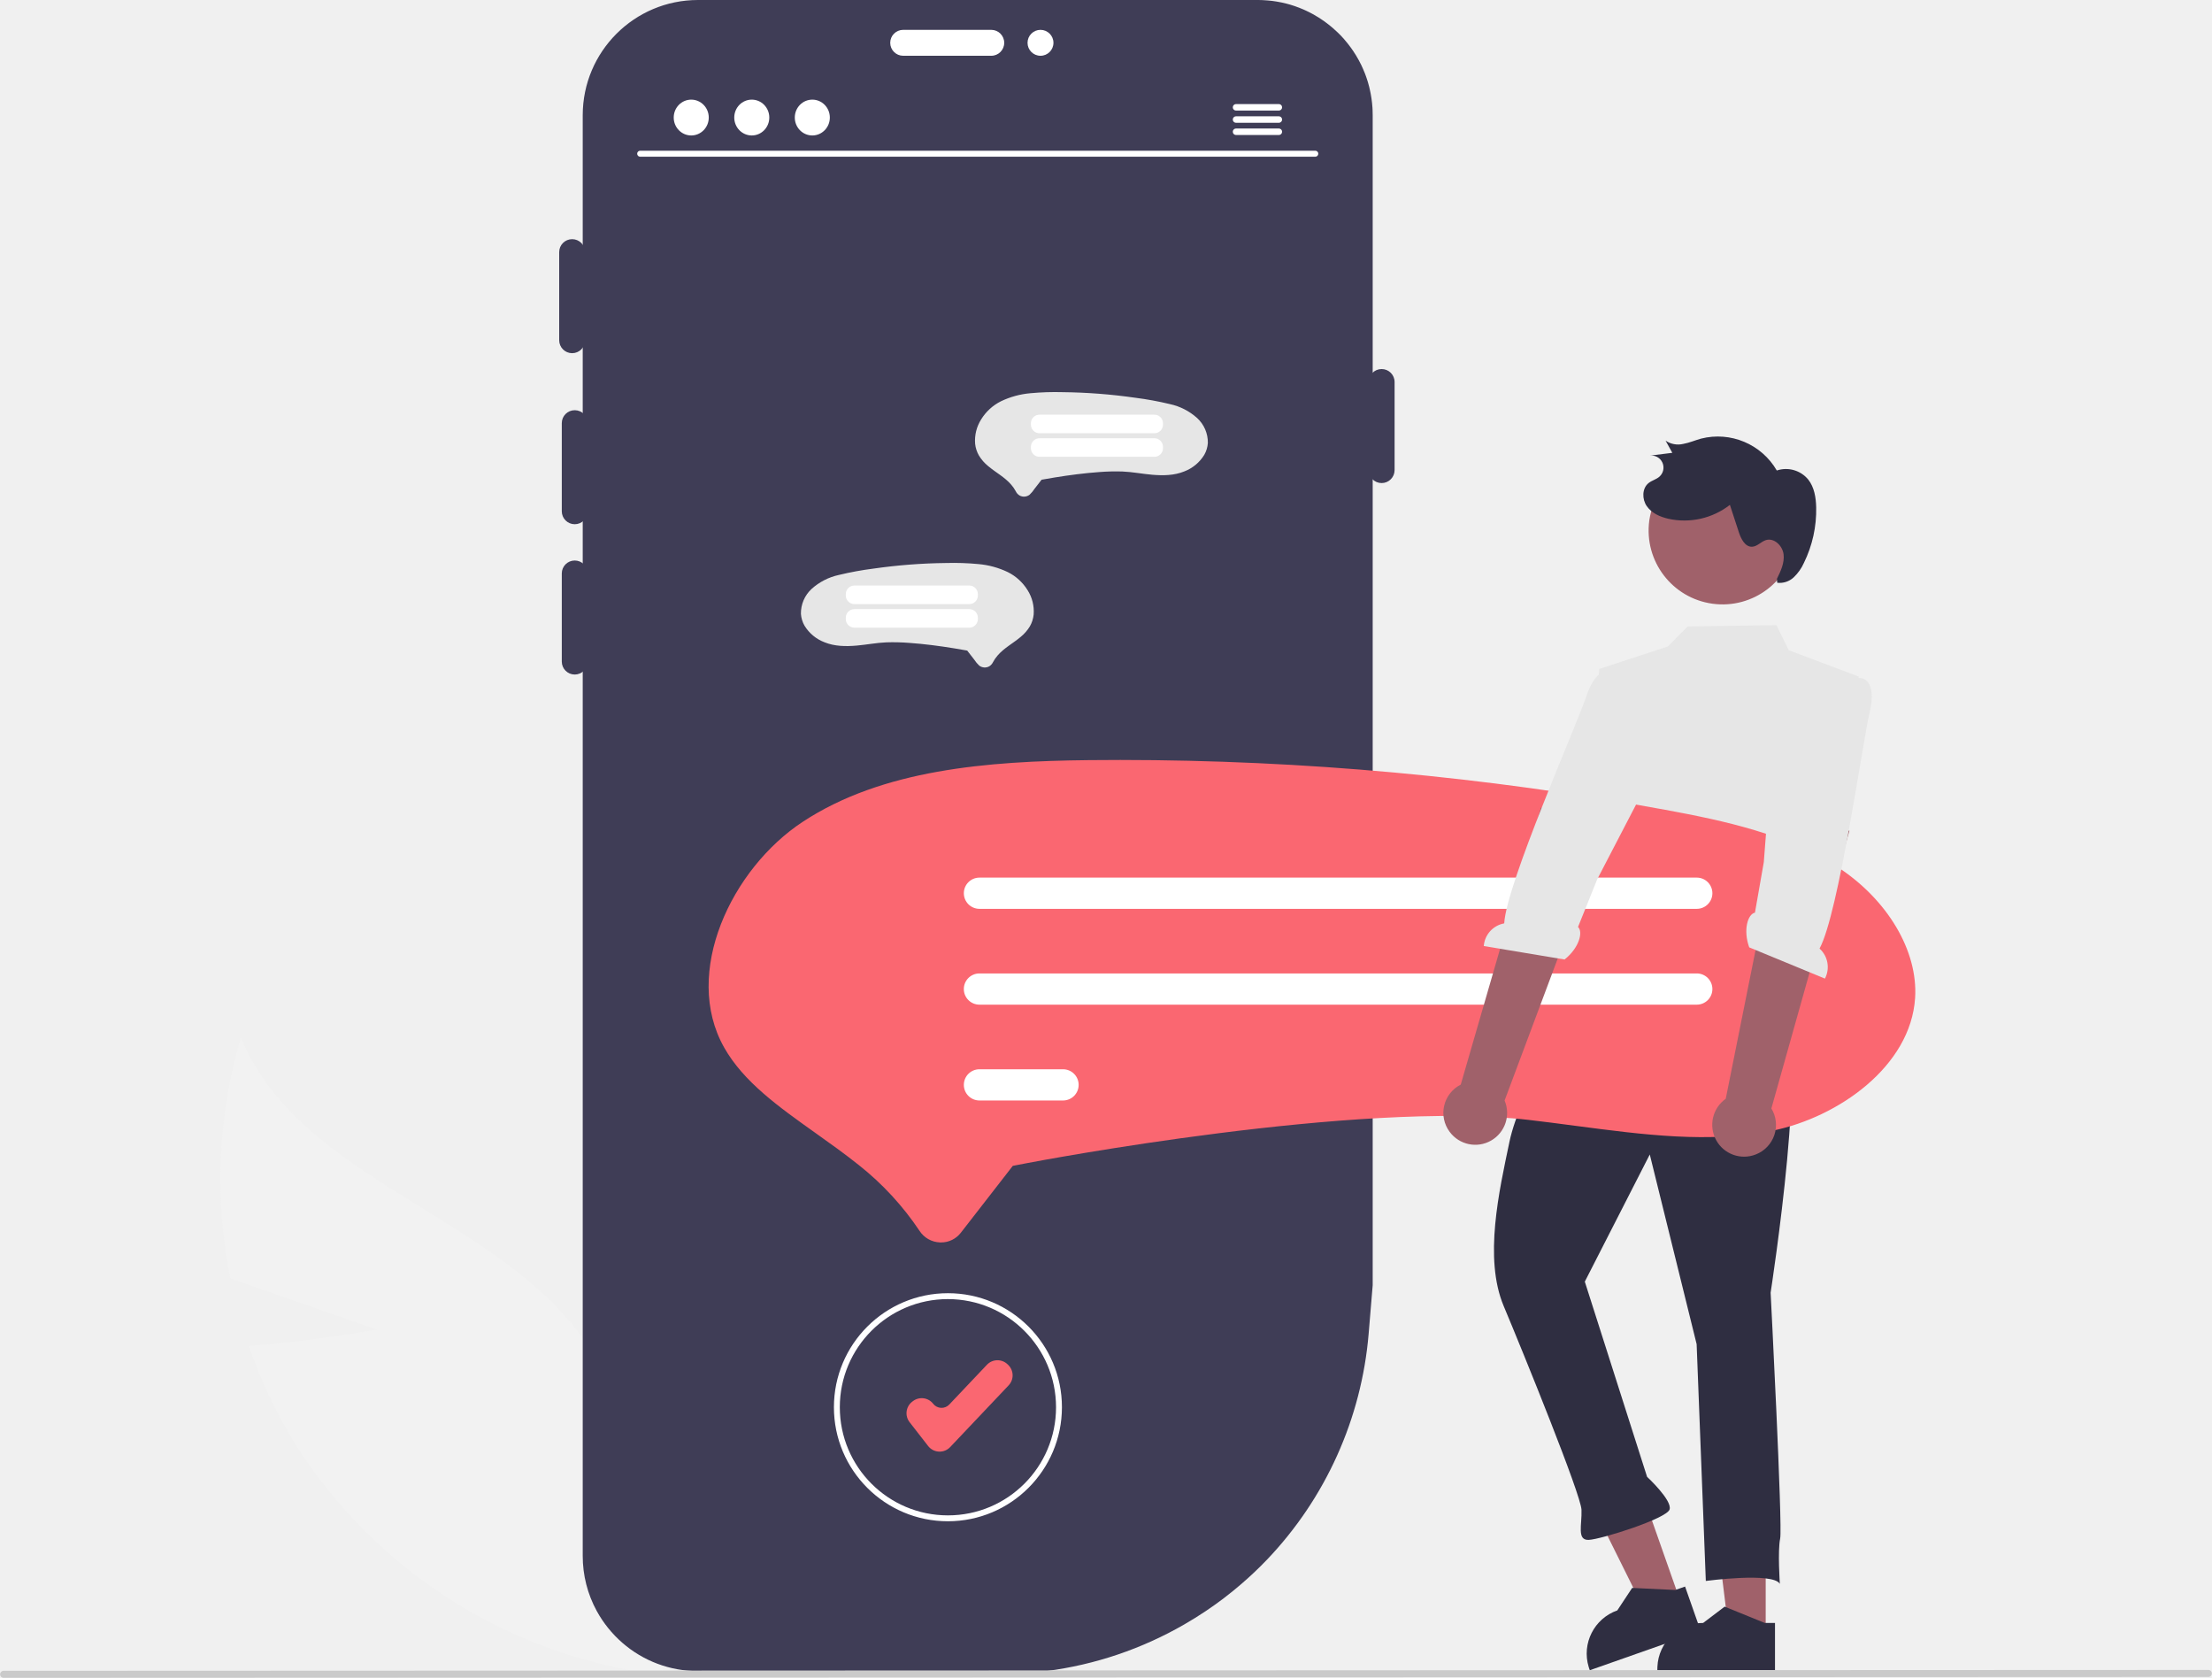
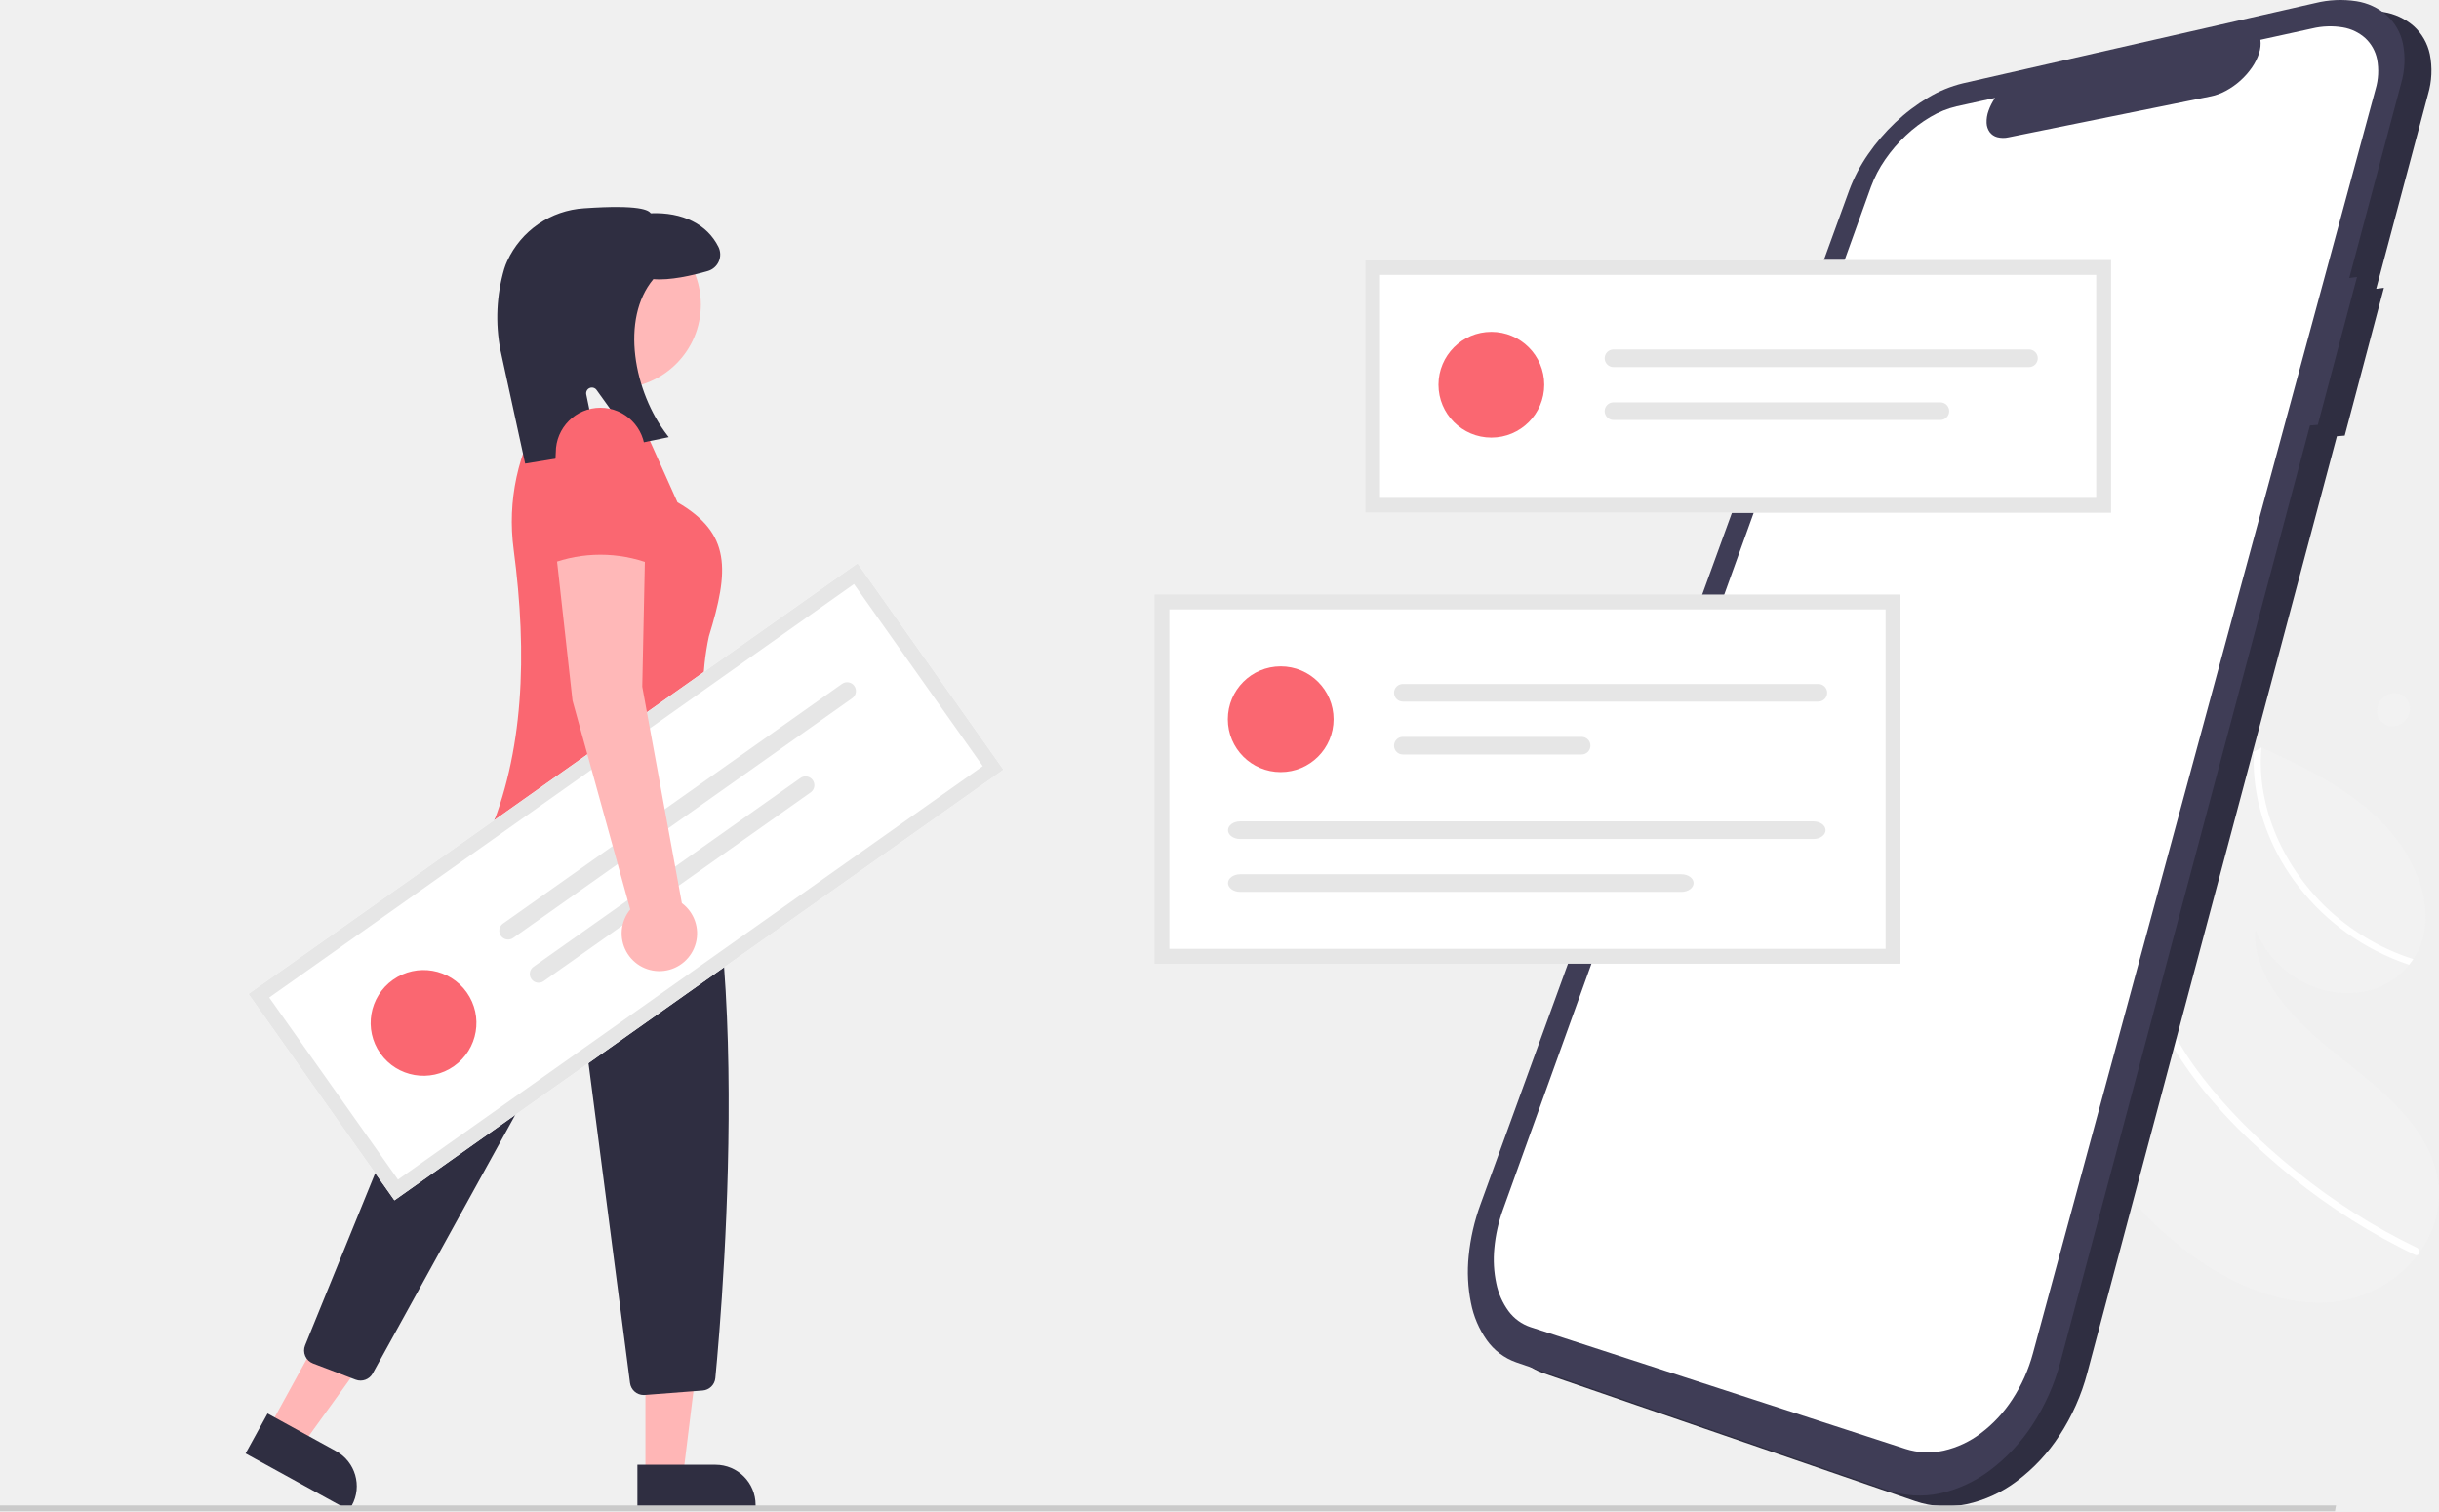
- <svg xmlns="http://www.w3.org/2000/svg" data-name="Layer 1" width="751.131" height="569.602" viewBox="0 0 751.131 569.602">
-   <path d="M352.382,616.542,302.64,599.163a170.006,170.006,0,0,1,3.577-81.72c18.87,45.43,77.726,58.131,110.404,94.902a102.259,102.259,0,0,1,23.696,85.409l9.524,36.136a171.354,171.354,0,0,1-122.604-74.521,165.52,165.52,0,0,1-18.323-37.262C330.386,620.585,352.382,616.542,352.382,616.542Z" transform="translate(-224.4343 -165.1988)" fill="#f2f2f2" />
-   <path d="M690.56,204.289v397.23l-1.38,16.54a126.311,126.311,0,0,1-34.47,76.58q-4.23,4.425-8.85,8.38a123.197,123.197,0,0,1-11.94,9.09c-2.38,1.6-4.82,3.11-7.3,4.54a125.993,125.993,0,0,1-46.87,15.85H461.39a38.928,38.928,0,0,1-25.62-9.59,39.509,39.509,0,0,1-8.7-10.8,38.896,38.896,0,0,1-4.76-18.69v-489.13a39.14,39.14,0,0,1,39.09-39.09H651.48c.45,0,.89.01,1.34.02.29.01.58.02.87.05.39.01.78.04,1.16.08.49.03.97.08,1.45.14.44.06.88.12,1.32.19.09.01.17.03.26.04.56.09,1.12.19,1.67.31.55.11,1.11.24,1.65.38.39.1.79.21,1.18.32.01,0,.03.01.04.01,1.15.34,2.29.73,3.41,1.18.35.13.7.28,1.04.43l.15.06c.28.12.55.24.82.37.81.37,1.61.78,2.4,1.21a40.162,40.162,0,0,1,3.77,2.36c.39.27.77.56,1.14.85.31.23.62.47.92.73a.304.304,0,0,1,.07.05c.04.03.08.07.12.1.27.21.53.43.78.65.49.42.97.86,1.44,1.31.13.12.26.24.39.37.13.12.25.25.38.38.13.12.25.25.37.37a1.893,1.893,0,0,1,.2.2c.36.38.71.77,1.05,1.16.43.49.85.99,1.24,1.5.34.42.66.84.97,1.27.29.39.56.78.83,1.18a3.281,3.281,0,0,1,.2.31c.28.41.54.83.8,1.25.65,1.06,1.24,2.16,1.78,3.27.2.42.39.83.57,1.25.23.51.44,1.02.64,1.53.08.19.15.39.22.58.11.29.21.58.31.87.11.32.22.65.32.97l.24.78c.14.47.26.93.38,1.4.07.28.14.56.2.85a39.063,39.063,0,0,1,.91,6.21c.01.26.03.51.04.77C690.55,203.099,690.56,203.689,690.56,204.289Z" transform="translate(-224.4343 -165.1988)" fill="#3f3d56" />
-   <path d="M419.598,343.167a4.404,4.404,0,0,1-4.399-4.399V308.856a4.399,4.399,0,1,1,8.798,0v29.912A4.404,4.404,0,0,1,419.598,343.167Z" transform="translate(-224.4343 -165.1988)" fill="#3f3d56" />
-   <path d="M418.718,285.102a4.404,4.404,0,0,1-4.399-4.399V250.791a4.399,4.399,0,0,1,8.798,0v29.912A4.404,4.404,0,0,1,418.718,285.102Z" transform="translate(-224.4343 -165.1988)" fill="#3f3d56" />
-   <path d="M526.728,179.732a4.404,4.404,0,0,1,4.399-4.399h29.912a4.399,4.399,0,0,1,0,8.798H531.127A4.404,4.404,0,0,1,526.728,179.732Z" transform="translate(-224.4343 -165.1988)" fill="#fff" />
-   <path d="M419.598,394.194a4.404,4.404,0,0,1-4.399-4.399V359.883a4.399,4.399,0,1,1,8.798,0v29.912A4.404,4.404,0,0,1,419.598,394.194Z" transform="translate(-224.4343 -165.1988)" fill="#3f3d56" />
-   <path d="M693.598,329.194a4.404,4.404,0,0,1-4.399-4.399V294.883a4.399,4.399,0,1,1,8.798,0v29.912A4.404,4.404,0,0,1,693.598,329.194Z" transform="translate(-224.4343 -165.1988)" fill="#3f3d56" />
-   <circle cx="353.321" cy="14.533" r="4.399" fill="#fff" />
-   <path d="M671.103,218.401H441.78a1.016,1.016,0,0,1,0-2.031H671.103a1.016,1.016,0,0,1,0,2.031Z" transform="translate(-224.4343 -165.1988)" fill="#fff" />
-   <ellipse cx="234.726" cy="39.905" rx="5.95" ry="6.083" fill="#fff" />
-   <ellipse cx="255.282" cy="39.905" rx="5.95" ry="6.083" fill="#fff" />
-   <ellipse cx="275.838" cy="39.905" rx="5.95" ry="6.083" fill="#fff" />
-   <path d="M658.727,200.528H644.125a1.106,1.106,0,0,0,0,2.211H658.727a1.106,1.106,0,0,0,0-2.211Z" transform="translate(-224.4343 -165.1988)" fill="#fff" />
-   <path d="M658.727,204.678H644.125a1.106,1.106,0,0,0,0,2.211H658.727a1.106,1.106,0,0,0,0-2.211Z" transform="translate(-224.4343 -165.1988)" fill="#fff" />
-   <path d="M658.727,208.823H644.125a1.106,1.106,0,0,0,0,2.211H658.727a1.106,1.106,0,0,0,0-2.211Z" transform="translate(-224.4343 -165.1988)" fill="#fff" />
-   <path d="M496.404,373.589a9.453,9.453,0,0,0,1.222,4.028,13.635,13.635,0,0,0,6.777,5.62c3.428,1.403,7.249,1.446,10.887,1.133,3.379-.29,6.723-.964,10.114-1.103a70.469,70.469,0,0,1,7.863.188c5.075.36,10.128,1.028,15.149,1.839q2.04.325,4.071.699a2.013,2.013,0,0,1,.378.07c.025.01.064.002.087.016.041.026-.165-.065-.04.038a3.752,3.752,0,0,1,.464.597l1.854,2.386a11.28,11.28,0,0,0,1.713,2.055,3.101,3.101,0,0,0,3.433.239,3.43,3.43,0,0,0,1.277-1.45,12.514,12.514,0,0,1,1.518-2.191c2.206-2.574,5.272-4.157,7.837-6.322a13.958,13.958,0,0,0,3.134-3.583,10.132,10.132,0,0,0,1.295-4.023,13.457,13.457,0,0,0-2.061-8.261,16.503,16.503,0,0,0-6.7-6.132,28.921,28.921,0,0,0-9.981-2.735A90.432,90.432,0,0,0,545.668,356.332q-6.183.069-12.344.544-6.169.477-12.289,1.357a107.233,107.233,0,0,0-11.711,2.146,20.214,20.214,0,0,0-9.29,4.747A11.254,11.254,0,0,0,496.404,373.589Z" transform="translate(-224.4343 -165.1988)" fill="#e6e6e6" />
-   <path d="M553.576,363.978H514.558a2.921,2.921,0,0,0-2.917,2.917v.47a2.921,2.921,0,0,0,2.917,2.917h39.018a2.921,2.921,0,0,0,2.917-2.917v-.47A2.921,2.921,0,0,0,553.576,363.978Z" transform="translate(-224.4343 -165.1988)" fill="#fff" />
-   <path d="M553.576,371.978H514.558a2.921,2.921,0,0,0-2.917,2.917v.47a2.921,2.921,0,0,0,2.917,2.917h39.018a2.921,2.921,0,0,0,2.917-2.917v-.47A2.921,2.921,0,0,0,553.576,371.978Z" transform="translate(-224.4343 -165.1988)" fill="#fff" />
-   <path d="M634.588,315.589a9.453,9.453,0,0,1-1.222,4.028,13.635,13.635,0,0,1-6.777,5.62c-3.428,1.403-7.249,1.446-10.887,1.133-3.379-.29-6.723-.964-10.114-1.103a70.469,70.469,0,0,0-7.863.188c-5.075.36-10.128,1.028-15.149,1.839q-2.04.325-4.071.699a2.013,2.013,0,0,0-.378.07c-.025.01-.064.002-.087.016-.041.026.165-.065.04.038a3.751,3.751,0,0,0-.464.597l-1.854,2.386a11.281,11.281,0,0,1-1.713,2.055,3.101,3.101,0,0,1-3.433.239,3.43,3.43,0,0,1-1.277-1.45,12.514,12.514,0,0,0-1.518-2.191c-2.206-2.574-5.272-4.157-7.837-6.322a13.958,13.958,0,0,1-3.134-3.583,10.132,10.132,0,0,1-1.295-4.023,13.457,13.457,0,0,1,2.061-8.261,16.503,16.503,0,0,1,6.7-6.132,28.921,28.921,0,0,1,9.981-2.735,90.432,90.432,0,0,1,11.026-.365q6.183.069,12.344.544,6.169.477,12.289,1.357a107.233,107.233,0,0,1,11.711,2.146,20.214,20.214,0,0,1,9.29,4.747A11.254,11.254,0,0,1,634.588,315.589Z" transform="translate(-224.4343 -165.1988)" fill="#e6e6e6" />
-   <path d="M574.5,308.894v.47a2.921,2.921,0,0,0,2.917,2.917h39.018a2.921,2.921,0,0,0,2.917-2.917v-.47a2.921,2.921,0,0,0-2.917-2.917H577.416A2.921,2.921,0,0,0,574.5,308.894Z" transform="translate(-224.4343 -165.1988)" fill="#fff" />
-   <path d="M574.5,316.895v.47a2.921,2.921,0,0,0,2.917,2.917h39.018a2.921,2.921,0,0,0,2.917-2.917v-.47a2.921,2.921,0,0,0-2.917-2.917H577.416A2.921,2.921,0,0,0,574.5,316.895Z" transform="translate(-224.4343 -165.1988)" fill="#fff" />
-   <polygon points="599.58 555.014 587.19 555.013 581.296 507.224 599.582 507.225 599.58 555.014" fill="#a0616a" />
-   <path d="M823.684,716.164l-13.22-5.37-.39-.16-7.3,5.53a15.542,15.542,0,0,0-15.53,14.87c-.02.22-.02.45-.02.68v.51h39.95v-16.06Z" transform="translate(-224.4343 -165.1988)" fill="#2f2e41" />
-   <polygon points="570.564 543.484 558.877 547.596 537.455 504.472 554.705 498.403 570.564 543.484" fill="#a0616a" />
-   <path d="M793.344,704.973l-14.253-.678-.421-.022-5.051,7.639a15.542,15.542,0,0,0-9.714,19.182c.054.214.13.431.207.648l.169.481,37.685-13.26-5.33-15.15Z" transform="translate(-224.4343 -165.1988)" fill="#2f2e41" />
-   <path d="M828.393,514.155c11.335-.44-2.706,89.89-2.706,89.89s4.107,79.305,3.237,83.467-.11,15.386-.11,15.386c-2.221-4.042-25.132-.991-25.132-.991l-3.117-80.376L784.651,557.131l-22.062,43.168,21.146,66.261s8.563,7.924,7.653,11.055-23.341,10.193-27.463,10.353-2.261-5.072-2.461-10.225-19.596-52.905-26.418-69.152-1.518-39.157,1.964-55.805,21.803-47.889,21.803-47.889C781.555,479.248,817.058,514.594,828.393,514.155Z" transform="translate(-224.4343 -165.1988)" fill="#2f2e41" />
-   <path d="M822.506,528.635c-28.11.001-43.601-5.626-51.827-10.65-10.059-6.144-11.78-12.622-11.848-12.896l-.02-.078.979-12.32.428-.959a19.505,19.505,0,0,0,.734-14.007l-.031-.095.008-.099,6.573-85.245,23.26-7.619,6.767-6.799,30.127-.437,4.198,8.51,23.751,8.941-11.668,69.457-5.594,9.642,2.251,10.503-.016.095-7.338,43.8-.404.018Q827.407,528.64,822.506,528.635Z" transform="translate(-224.4343 -165.1988)" fill="#e6e6e6" />
-   <path d="M834.224,348.758a25.105,25.105,0,0,1-49.751-6.771l.049-.356a25.105,25.105,0,0,1,49.694,7.126Z" transform="translate(-224.4343 -165.1988)" fill="#a0616a" />
-   <path d="M827.834,361.688c1.289-2.619,2.614-5.43,2.251-8.327s-3.203-5.665-5.992-4.804c-1.668.515-2.928,2.162-4.672,2.246-2.399.116-3.774-2.629-4.521-4.912l-3.041-9.297a25.154,25.154,0,0,1-20.891,4.721c-2.823-.646-5.676-1.904-7.332-4.28s-1.646-6.062.625-7.858c1.114-.881,2.596-1.216,3.661-2.156a4.102,4.102,0,0,0-3.276-7.139l7.657-.957-2.281-4.126a7.535,7.535,0,0,0,5.992,1.099c2.06-.371,4-1.219,6.015-1.785a23.152,23.152,0,0,1,25.754,10.815,9.802,9.802,0,0,1,10.687,3.086c2.05,2.602,2.607,6.073,2.687,9.384a40.715,40.715,0,0,1-4.15,18.86,15.451,15.451,0,0,1-3.487,4.946,6.978,6.978,0,0,1-5.601,1.832" transform="translate(-224.4343 -165.1988)" fill="#2f2e41" />
-   <path d="M543.977,586.992c-.118,0-.236-.002-.356-.007a8.649,8.649,0,0,1-6.955-3.955,97.704,97.704,0,0,0-20.568-22.28c-4.827-3.858-9.871-7.446-14.749-10.915-12.584-8.948-24.435-17.375-31.014-29.02-14.343-25.391,2.548-60.758,26.679-76.618,27.066-17.789,62.667-20.579,97.107-20.945q5.369-.057,10.744-.056h0a1024.404,1024.404,0,0,1,185.005,16.916c20.294,3.744,41.536,8.331,58.606,19.461,16.969,11.065,27.283,28.49,26.276,44.393-1.469,23.216-26.08,40.563-48.49,45.099C804.902,553.383,782.712,550.464,759.22,547.373c-5.186-.682-10.549-1.388-15.851-2.001C685.738,538.711,577.476,559.243,572.896,560.12l-4.544.87-17.631,22.689A8.461,8.461,0,0,1,543.977,586.992Z" transform="translate(-224.4343 -165.1988)" fill="#fa6771" />
-   <path d="M800.611,473.736H557.027a5.3,5.3,0,0,1,0-10.6H800.611a5.3,5.3,0,0,1,0,10.6Z" transform="translate(-224.4343 -165.1988)" fill="#fff" />
-   <path d="M800.611,506.267H557.027a5.3,5.3,0,1,1-.011-10.6h243.595a5.3,5.3,0,0,1,0,10.6Z" transform="translate(-224.4343 -165.1988)" fill="#fff" />
-   <path d="M585.413,538.797H557.027a5.3,5.3,0,0,1,0-10.6h28.386a5.3,5.3,0,0,1,0,10.6Z" transform="translate(-224.4343 -165.1988)" fill="#fff" />
-   <path d="M820.656,557.117a10.755,10.755,0,0,0,5.286-15.621l26.513-94.298-23.262-2.431-18.747,93.456a10.813,10.813,0,0,0,10.209,18.893Z" transform="translate(-224.4343 -165.1988)" fill="#a0616a" />
-   <path d="M856.377,395.433s5.678.204,2.871,11.91c-2.247,9.371-10.498,68.159-16.95,79.88a8.449,8.449,0,0,1,1.831,10.195l-25.708-10.603c-2.135-5.928-.482-11.31,1.947-11.786l3.003-17.145,4.426-57.515,24.477-5.156Z" transform="translate(-224.4343 -165.1988)" fill="#e6e6e6" />
-   <path d="M716.708,549.461a10.755,10.755,0,0,1,3.756-16.058l27.262-94.084,21.04,10.215-33.413,89.27a10.813,10.813,0,0,1-18.644,10.657Z" transform="translate(-224.4343 -165.1988)" fill="#a0616a" />
-   <path d="M771.72,393.285s-4.93-2.824-8.726,8.599c-3.039,9.145-27.064,63.43-27.772,76.791a8.449,8.449,0,0,0-6.937,7.692l27.431,4.566c4.943-3.908,6.379-9.351,4.569-11.038l6.5-16.147,26.602-51.185-18.067-17.3Z" transform="translate(-224.4343 -165.1988)" fill="#e6e6e6" />
-   <path d="M974.375,734.494l-748.75.307a1.191,1.191,0,0,1,0-2.381l748.75-.307a1.191,1.191,0,0,1,0,2.381Z" transform="translate(-224.4343 -165.1988)" fill="#cacaca" />
-   <path d="M546.323,681.649a38.713,38.713,0,1,1,38.713-38.713A38.757,38.757,0,0,1,546.323,681.649Zm0-75.426a36.713,36.713,0,1,0,36.713,36.713A36.755,36.755,0,0,0,546.323,606.224Z" transform="translate(-224.4343 -165.1988)" fill="#fff" />
-   <path d="M543.499,658.009c-.08,0-.161-.003-.241-.007a4.932,4.932,0,0,1-3.656-1.899l-6.302-8.103a4.934,4.934,0,0,1,.865-6.925l.227-.176a4.933,4.933,0,0,1,6.926.865,3.599,3.599,0,0,0,5.45.265L559.564,628.52a4.941,4.941,0,0,1,6.976-.19l.21.2a4.933,4.933,0,0,1,.188,6.976l-19.858,20.961A4.929,4.929,0,0,1,543.499,658.009Z" transform="translate(-224.4343 -165.1988)" fill="#fa6771" />
+ <svg xmlns="http://www.w3.org/2000/svg" data-name="Layer 1" width="905.719" height="561.282" viewBox="0 0 905.719 561.282">
+   <path id="bfbd69ed-0a30-4239-a70d-8568b89194ba-347" data-name="Path 3" d="M934.202,609.479q-.303-.384-.6-.769t-.593-.772q-.295-.387-.587-.776t-.582-.783q-.485-11.282-.014-22.365.461-11.004,1.862-21.744,1.385-10.659,3.669-20.989,2.266-10.251,5.402-20.115.357-1.137.728-2.265t.755-2.242q.382-1.119.778-2.228t.803-2.209q3.02-8.237,6.649-16.07,3.603-7.779,7.784-15.127,4.148-7.297,8.845-14.144,4.663-6.796,9.846-13.117l.545-.661.546-.657.548-.654.55-.65.396-.467.4-.465q.201-.232.404-.461t.412-.455l.328-.18.326-.178.325-.178.324-.177.02-.007.02-.01.02-.01.021-.007.131-.071.129-.072.127-.072.123-.072.564-.303.562-.298.562-.297.558-.3-.425-.213-1.069-.532.007-.004q.138.059.273.124t.272.126q.138.064.272.128t.27.131l.103.044.105.045.106.045a.726.726,0,0,1,.102.05.555.555,0,0,0,.092.039l.092.039.092.039.092.039c3.894,1.785,7.798,3.596,11.652,5.496s7.648,3.88,11.339,6.011a121.141,121.141,0,0,1,10.688,6.91,87.69,87.69,0,0,1,9.714,8.144,63.862,63.862,0,0,1,8.552,10.322,56.729,56.729,0,0,1,6.012,11.738,42.014,42.014,0,0,1,2.62,12.266,30.2,30.2,0,0,1-1.67,11.895q-.273.746-.589,1.471t-.674,1.428q-.358.703-.759,1.381t-.841,1.332q-.184.273-.375.54t-.388.53q-.197.263-.399.523t-.408.517a27.209,27.209,0,0,1-9.481,7.573,30.323,30.323,0,0,1-11.851,2.939,34.77,34.77,0,0,1-12.72-1.846,38.025,38.025,0,0,1-12.023-6.744,38.664,38.664,0,0,1-3.495-3.273,38.209,38.209,0,0,1-3.034-3.647,37.304,37.304,0,0,1-2.534-3.963,36,36,0,0,1-1.991-4.222,31.567,31.567,0,0,0,2.049,13.215,50.56,50.56,0,0,0,6.897,12.362,90.088,90.088,0,0,0,10.046,11.242c3.681,3.53,7.592,6.839,11.455,9.887s7.861,6.165,11.733,9.415a131.589,131.589,0,0,1,11.028,10.226,67.022,67.022,0,0,1,8.899,11.481,43.47,43.47,0,0,1,5.343,13.227,34.426,34.426,0,0,1-.165,15.432,36.947,36.947,0,0,1-2.525,7.152,40.388,40.388,0,0,1-3.914,6.573l-.141.189-.141.188-.144.187-.147.186a44.711,44.711,0,0,1-13.594,11.803,45.592,45.592,0,0,1-8.369,3.655,47.1,47.1,0,0,1-9.14,1.967,59.57,59.57,0,0,1-17.665-1.011,78.584,78.584,0,0,1-17.316-5.794,105.262,105.262,0,0,1-16.323-9.511,130.053,130.053,0,0,1-14.702-12.114q-1.832-1.746-3.599-3.557t-3.465-3.682q-1.701-1.872-3.327-3.801T934.202,609.479Z" transform="translate(-147.1403 -169.3592)" fill="#f2f2f2" />
+   <path id="a2347809-d406-465d-97ee-6d57ebf46a78-348" data-name="Path 4" d="M1029.153,522.333a86.052,86.052,0,0,1-10.501-6.444,86.924,86.924,0,0,1-17.714-16.951,83.761,83.761,0,0,1-6.819-10.126,81.813,81.813,0,0,1-4.488-9.255,77.526,77.526,0,0,1-3.195-9.513,72.924,72.924,0,0,1-1.87-9.621,68.32,68.32,0,0,1-.524-9.585q.007-.271.013-.538t.013-.538q.007-.271.021-.535l.026-.532q-.23.181-.459.366l-.457.371-.455.374-.453.375-.291.241-.292.243-.29.245-.287.245.396-.466.407-.481q.201-.232.404-.461t.412-.455l.328-.18.326-.178.318-.177.324-.177.02-.007.02-.01.02-.01.021-.007.131-.071.13-.072.127-.072.123-.072.564-.303.562-.298.562-.297.562-.298-.44-.218-1.069-.533.007-.004q.138.059.273.124t.272.126q.138.064.272.128t.27.131l.103.044.105.045.106.045a.708.708,0,0,1,.102.05l-.01.17-.012.159-.009.158-.009.16a64.981,64.981,0,0,0,.837,16.145,72.713,72.713,0,0,0,4.779,15.951,79.622,79.622,0,0,0,8.47,15.012,83.981,83.981,0,0,0,11.859,13.308,85.448,85.448,0,0,0,14.46,10.435,83.216,83.216,0,0,0,7.878,3.975,80.639,80.639,0,0,0,8.188,3.076q-.184.273-.375.54t-.388.53q-.197.263-.399.523t-.408.517q-1.61-.533-3.203-1.135t-3.17-1.268q-1.577-.667-3.132-1.4T1029.153,522.333Z" transform="translate(-147.1403 -169.3592)" fill="#fff" />
+   <path id="fd435d97-ab67-4bbc-9247-61e184ba81ed-349" data-name="Path 5" d="M956.903,562.658q-1.792-2.677-3.384-5.452t-2.974-5.629q-1.383-2.854-2.555-5.78t-2.122-5.903q-.486-1.579-.896-3.169t-.743-3.185q-.333-1.595-.591-3.197t-.436-3.202q-.09-.745-.162-1.494t-.128-1.495q-.056-.748-.094-1.494t-.062-1.49q.357-1.137.728-2.265t.752-2.247q.382-1.119.778-2.228t.805-2.209q-.089.922-.153,1.849t-.101,1.859q-.037.932-.048,1.869t.004,1.877q-.002.513.009,1.025t.027,1.025q.018.512.045,1.025t.061,1.025a65.149,65.149,0,0,0,1.798,11.366,76.157,76.157,0,0,0,3.688,11.054,91.501,91.501,0,0,0,5.312,10.628,110,110,0,0,0,6.659,10.093q3.88,5.246,8.202,10.216t8.972,9.668q4.654,4.693,9.582,9.096t10.019,8.502q5.214,4.208,10.639,8.097t11.027,7.436q5.6,3.546,11.368,6.747t11.667,6.035a1.655,1.655,0,0,1,.481.356,1.719,1.719,0,0,1,.321.49,1.663,1.663,0,0,1,.136.563,1.519,1.519,0,0,1-.076.577,1.233,1.233,0,0,1-.084.233,1.179,1.179,0,0,1-.126.205,1.148,1.148,0,0,1-.163.174,1.13,1.13,0,0,1-.196.134.959.959,0,0,1-.231.072,1,1,0,0,1-.243.013,1.052,1.052,0,0,1-.244-.045,1.12,1.12,0,0,1-.235-.101q-.729-.35-1.457-.702t-1.453-.709q-.726-.357-1.449-.72t-1.446-.737q-6.012-3.089-11.864-6.547t-11.528-7.278q-5.674-3.818-11.143-7.98t-10.707-8.654c-3.373-2.883-6.703-5.864-9.953-8.946s-6.419-6.263-9.47-9.546-5.98-6.665-8.755-10.149S959.322,566.344,956.903,562.658Z" transform="translate(-147.1403 -169.3592)" fill="#fff" />
+   <path id="e3ba7b84-95ab-4be0-b084-77760c6da15d-350" data-name="Path 1" d="M1032.409,276.243l-2.871.373,19.25-72.249a31.188,31.188,0,0,0,.673-14.853,19.606,19.606,0,0,0-5.987-10.465,22.412,22.412,0,0,0-11.275-5.233,38.793,38.793,0,0,0-15.276.684h0l-130.828,29.794a46.2,46.2,0,0,0-12.961,5.332,67.968,67.968,0,0,0-12.134,9.2,74.168,74.168,0,0,0-10.159,11.847,60.39,60.39,0,0,0-7.016,13.408h0l-136.885,376.499a77.742,77.742,0,0,0-4.4,19.21,58.292,58.292,0,0,0,.839,17.455,35.862,35.862,0,0,0,5.908,13.871,22.537,22.537,0,0,0,10.842,8.178h0l138.228,47.586a35.989,35.989,0,0,0,19.077,1.136,47.784,47.784,0,0,0,18.695-8.609,66.208,66.208,0,0,0,15.782-16.913,79.754,79.754,0,0,0,10.361-23.31h0l92.672-347.808,2.908-.233Z" transform="translate(-147.1403 -169.3592)" fill="#2f2e41" />
+   <path id="b5993d63-c6a8-428b-8f96-914fd0c3ef98-351" data-name="Path 1" d="M1022.409,272.243l-2.871.373,19.25-72.249a31.188,31.188,0,0,0,.673-14.853,19.606,19.606,0,0,0-5.987-10.465,22.412,22.412,0,0,0-11.275-5.233,38.793,38.793,0,0,0-15.276.684h0l-130.828,29.794a46.2,46.2,0,0,0-12.961,5.332,67.968,67.968,0,0,0-12.134,9.2,74.168,74.168,0,0,0-10.159,11.847,60.39,60.39,0,0,0-7.016,13.408h0l-136.885,376.499a77.742,77.742,0,0,0-4.4,19.21,58.292,58.292,0,0,0,.839,17.455,35.862,35.862,0,0,0,5.908,13.871,22.537,22.537,0,0,0,10.842,8.178h0l138.228,47.586a35.989,35.989,0,0,0,19.077,1.136,47.784,47.784,0,0,0,18.695-8.609,66.208,66.208,0,0,0,15.782-16.913,79.754,79.754,0,0,0,10.361-23.31h0l92.672-347.808,2.908-.233Z" transform="translate(-147.1403 -169.3592)" fill="#3f3d56" />
+   <path id="f76bb9a3-d246-4a39-a954-55c4fdcd575d-352" data-name="Path 2" d="M1005.766,179.927l-19.231,4.213a11.217,11.217,0,0,1-.485,4.945,20,20,0,0,1-2.579,5.234,27.793,27.793,0,0,1-9.734,8.759q-.7.372-1.395.687t-1.39.572q-.692.257-1.375.454t-1.35.332l-75.19,15.225a8.922,8.922,0,0,1-4.235-.048,5.2,5.2,0,0,1-2.8-1.886,6.206,6.206,0,0,1-1.142-3.38,11.919,11.919,0,0,1,.721-4.549q.2-.589.456-1.186t.558-1.194q.3-.6.655-1.194t.749-1.187l-14.237,3.119a34.194,34.194,0,0,0-9.736,3.94,50.634,50.634,0,0,0-9.156,6.9,55.392,55.392,0,0,0-7.67,8.932,44.984,44.984,0,0,0-5.265,10.107l-136.628,379.771a57.818,57.818,0,0,0-3.246,14.478,43.026,43.026,0,0,0,.737,13.06,26.348,26.348,0,0,0,4.537,10.266,16.72,16.72,0,0,0,8.167,5.935h0l139.245,45.238a27.1,27.1,0,0,0,14.206.637,35.981,35.981,0,0,0,13.81-6.479,49.533,49.533,0,0,0,11.632-12.5,59.489,59.489,0,0,0,7.687-17.178h0l127.226-469.482a23.523,23.523,0,0,0,.577-11.046,14.745,14.745,0,0,0-4.357-7.867,16.61,16.61,0,0,0-8.343-4.021A28.647,28.647,0,0,0,1005.766,179.927Z" transform="translate(-147.1403 -169.3592)" fill="#fff" />
+   <path d="M931.091,359.791H654.096V265.926H931.091Z" transform="translate(-147.1403 -169.3592)" fill="#fff" />
+   <rect x="431.495" y="223.561" width="271.474" height="131.596" fill="#fff" />
+   <circle cx="475.597" cy="267.117" r="19.637" fill="#fa6771" />
+   <path d="M668.089,423.385a3.273,3.273,0,0,0,0,6.546H822.378a3.273,3.273,0,0,0,0-6.546Z" transform="translate(-147.1403 -169.3592)" fill="#e6e6e6" />
+   <path d="M668.089,443.022a3.273,3.273,0,1,0-.014,6.546H734.48a3.273,3.273,0,1,0,0-6.546Z" transform="translate(-147.1403 -169.3592)" fill="#e6e6e6" />
+   <path d="M607.676,474.415c-2.49,0-4.515,1.468-4.515,3.273s2.026,3.273,4.515,3.273H820.547c2.49,0,4.515-1.468,4.515-3.273s-2.026-3.273-4.515-3.273Z" transform="translate(-147.1403 -169.3592)" fill="#e6e6e6" />
+   <path d="M607.676,494.052c-2.49,0-4.515,1.468-4.515,3.273s2.026,3.273,4.515,3.273H771.547c2.49,0,4.515-1.468,4.515-3.273s-2.026-3.273-4.515-3.273Z" transform="translate(-147.1403 -169.3592)" fill="#e6e6e6" />
+   <path d="M852.87,527.277H575.874V390.16H852.87Zm-271.474-5.522H847.349V395.681H581.396Z" transform="translate(-147.1403 -169.3592)" fill="#e6e6e6" />
+   <circle cx="553.819" cy="142.883" r="19.637" fill="#fa6771" />
+   <path d="M746.31,299.151a3.273,3.273,0,0,0,0,6.546H900.599a3.273,3.273,0,0,0,0-6.546Z" transform="translate(-147.1403 -169.3592)" fill="#e6e6e6" />
+   <path d="M746.31,318.788a3.273,3.273,0,1,0-.014,6.546H867.701a3.273,3.273,0,1,0,0-6.546Z" transform="translate(-147.1403 -169.3592)" fill="#e6e6e6" />
+   <path d="M931.091,359.791H654.096V265.926H931.091Zm-271.474-5.522H925.57V271.447H659.617Z" transform="translate(-147.1403 -169.3592)" fill="#e6e6e6" />
+   <polygon points="239.685 547.988 253.648 547.988 260.291 494.129 239.682 494.13 239.685 547.988" fill="#ffb6b6" />
+   <path d="M383.833,713.357h43.884a0,0,0,0,1,0,0v16.955a0,0,0,0,1,0,0H398.72a14.887,14.887,0,0,1-14.887-14.887v-2.068A0,0,0,0,1,383.833,713.357Z" transform="translate(664.4436 1274.292) rotate(179.9974)" fill="#2f2e41" />
+   <polygon points="100.06 529.892 112.296 536.619 144.066 492.624 126.007 482.696 100.06 529.892" fill="#ffb6b6" />
+   <path d="M239.702,703.836h43.884a0,0,0,0,1,0,0v16.955a0,0,0,0,1,0,0H254.589a14.887,14.887,0,0,1-14.887-14.887V703.836A0,0,0,0,1,239.702,703.836Z" transform="translate(0.61194 1293.205) rotate(-151.199)" fill="#2f2e41" />
+   <path d="M386.173,687.453a5.125,5.125,0,0,1-5.078-4.466L363.633,548.423a2.847,2.847,0,0,0-5.317-1.009L285.538,679.453a5.153,5.153,0,0,1-6.313,2.317l-15.863-6.044a5.125,5.125,0,0,1-2.922-6.721l50.415-123.846a3.948,3.948,0,0,0,.257-.981c6.828-52.851,24.202-79.727,29.364-86.706a3.969,3.969,0,0,0,.565-3.614l-.71-2.129a5.123,5.123,0,0,1,.986-4.985c18.6-21.186,51.02-9.625,51.346-9.506l.162.06.102.139c36.352,49.854,22.912,211.781,19.848,243.735a5.111,5.111,0,0,1-4.708,4.613l-21.496,1.655C386.437,687.449,386.305,687.453,386.173,687.453Z" transform="translate(-147.1403 -169.3592)" fill="#2f2e41" />
+   <circle cx="229.176" cy="113.113" r="31.075" fill="#ffb8b8" />
+   <path d="M328.274,480.208l91.44,8.322c-7.972-27.72-15.276-55.343-9.322-82.866,7.56-24.572,8.263-38.184-11.681-49.756l-13.466-30.039-24.371-.886L348.991,321.726a78.256,78.256,0,0,0-11.108,51.75C343.049,412.655,341.654,449.01,328.274,480.208Z" transform="translate(-147.1403 -169.3592)" fill="#fa6771" />
+   <path d="M342.154,341.541l-9.198-42.215a64.257,64.257,0,0,1,1.405-30.069,24.652,24.652,0,0,1,1.117-2.936A33.758,33.758,0,0,1,364.064,246.707c20.903-1.444,23.972.76,24.728,1.847,11.812-.477,20.971,4.086,25.15,12.531a6.381,6.381,0,0,1-3.984,8.936c-5.838,1.683-14.043,3.553-20.196,3.003-12.335,14.795-7.292,41.902,5.222,58.053l.492.635-12.399,2.541-14.408-20.065a2.134,2.134,0,0,0-3.824,1.675l4.375,21.251Z" transform="translate(-147.1403 -169.3592)" fill="#2f2e41" />
+   <polygon points="867.081 561.282 0 561.282 0 559.101 867.476 559.101 867.081 561.282" fill="#cacaca" />
+   <path d="M519.772,455.212,293.611,615.144l-54.196-76.639L465.576,378.573Z" transform="translate(-147.1403 -169.3592)" fill="#fff" />
+   <circle cx="304.42" cy="549.263" r="19.637" transform="translate(-408.4046 107.2087) rotate(-35.26633)" fill="#fa6771" />
+   <path d="M333.89,512.389a3.273,3.273,0,0,0,3.779,5.344l125.973-89.083a3.273,3.273,0,0,0-3.779-5.344Z" transform="translate(-147.1403 -169.3592)" fill="#e6e6e6" />
+   <path d="M345.228,528.422a3.273,3.273,0,0,0,3.768,5.352l.011-.008L448.12,463.678a3.273,3.273,0,1,0-3.779-5.344Z" transform="translate(-147.1403 -169.3592)" fill="#e6e6e6" />
+   <path d="M519.772,455.212,293.611,615.144l-54.196-76.639L465.576,378.573ZM294.931,607.447,512.076,453.892l-47.82-67.623L247.112,539.825Z" transform="translate(-147.1403 -169.3592)" fill="#e6e6e6" />
+   <path id="ecbdc040-0b9a-4be9-8952-5ef77de340c4-353" data-name="Ellipse 1" d="M1036.187,426.818a5.786,5.786,0,0,1,2.348.4,5.541,5.541,0,0,1,1.887,1.255,5.609,5.609,0,0,1,1.234,1.915,5.958,5.958,0,0,1,.39,2.382,6.439,6.439,0,0,1-.571,2.412,6.756,6.756,0,0,1-1.384,2,6.678,6.678,0,0,1-1.99,1.372,6.254,6.254,0,0,1-2.389.546,5.779,5.779,0,0,1-2.346-.421,5.539,5.539,0,0,1-1.875-1.265,5.613,5.613,0,0,1-1.22-1.916,5.962,5.962,0,0,1-.38-2.371,6.441,6.441,0,0,1,.569-2.4,6.756,6.756,0,0,1,1.372-1.982,6.681,6.681,0,0,1,1.976-1.373A6.261,6.261,0,0,1,1036.187,426.818Z" transform="translate(-147.1403 -169.3592)" fill="#f2f2f2" />
+   <path d="M400.346,504.779l-14.707-80.398,1.036-49.72-33.147-1.036,6.215,55.935,21.432,77.563a14.007,14.007,0,1,0,19.171-2.345Z" transform="translate(-147.1403 -169.3592)" fill="#ffb8b8" />
+   <path d="M351.457,378.804a52.381,52.381,0,0,1,37.29,0L386.675,337.371a16.573,16.573,0,0,0-16.573-16.573h0a16.573,16.573,0,0,0-16.573,16.573Z" transform="translate(-147.1403 -169.3592)" fill="#fa6771" />
</svg>
